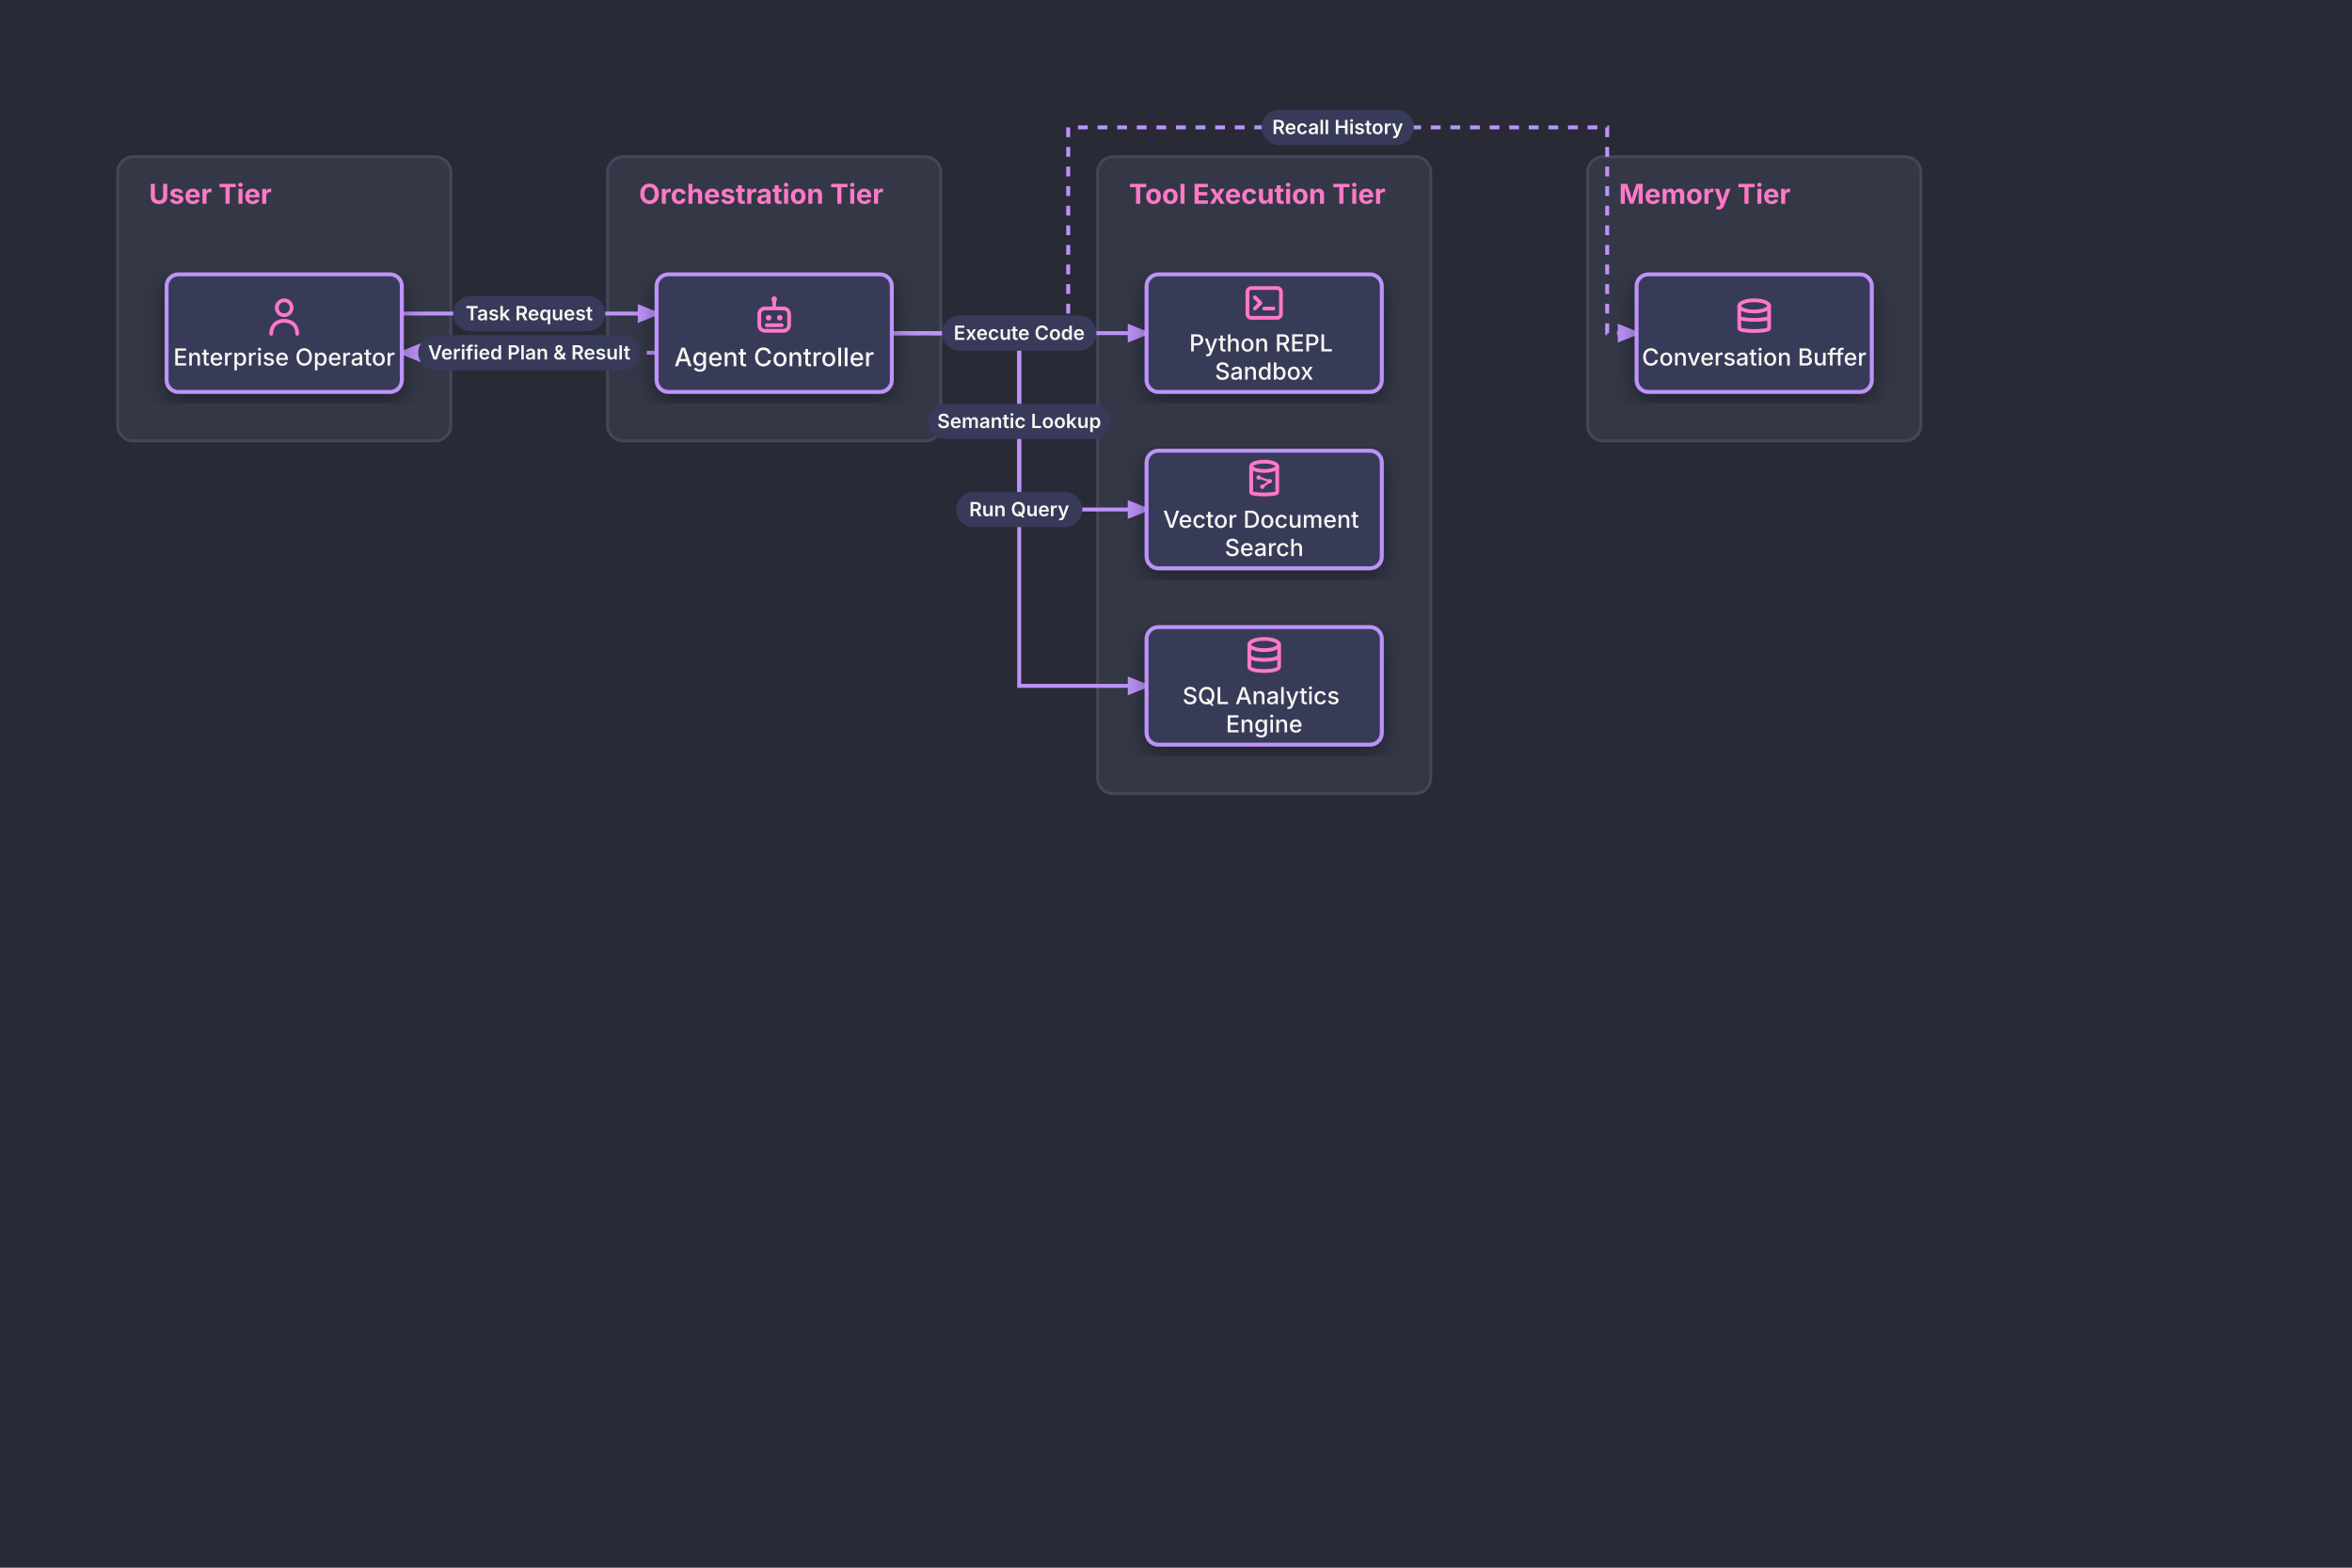
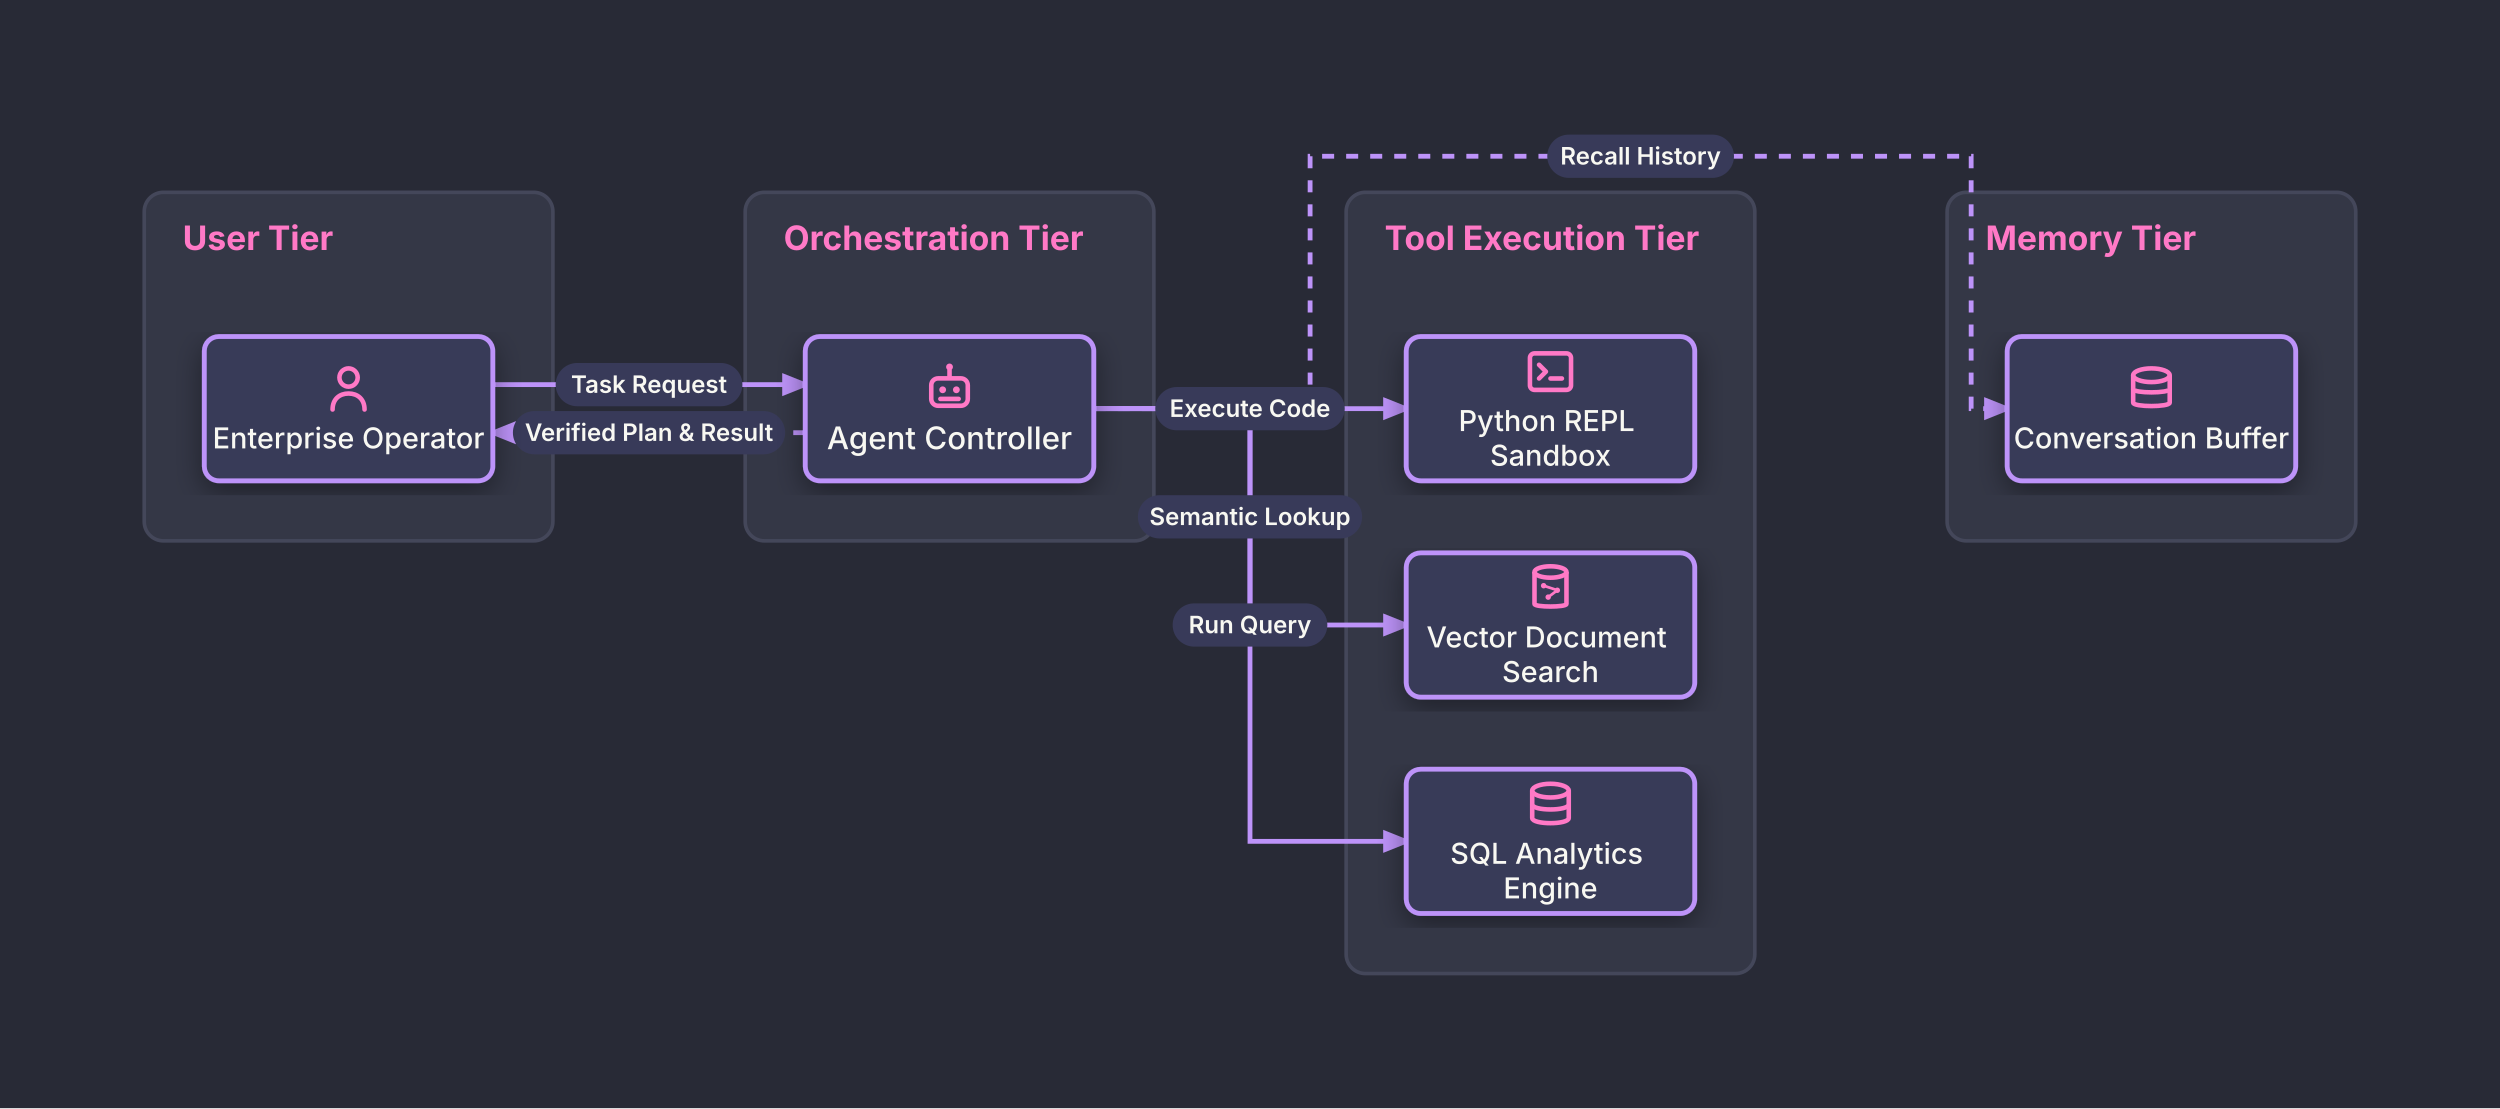
- <svg xmlns="http://www.w3.org/2000/svg" viewBox="0 0 1200 800" width="1200" height="800">
+ <svg xmlns="http://www.w3.org/2000/svg" viewBox="0 0 1040 461" width="1040" height="461">
  <defs>
    <marker id="arrow" viewBox="0 0 10 10" refX="8" refY="5" markerWidth="6" markerHeight="6" orient="auto-start-reverse">
      <path d="M 0 1 L 10 5 L 0 9 z" fill="#FF79C6" />
    </marker>
    <marker id="arrow-tail" viewBox="0 0 10 10" refX="2" refY="5" markerWidth="6" markerHeight="6" orient="auto">
      <path d="M 10 1 L 0 5 L 10 9 z" fill="#FF79C6" />
    </marker>
    <marker id="arrow-BD93F9" viewBox="0 0 10 10" refX="8" refY="5" markerWidth="6" markerHeight="6" orient="auto-start-reverse">
      <path d="M 0 1 L 10 5 L 0 9 z" fill="#BD93F9" />
    </marker>
    <marker id="arrow-BD93F9-tail" viewBox="0 0 10 10" refX="2" refY="5" markerWidth="6" markerHeight="6" orient="auto">
      <path d="M 10 1 L 0 5 L 10 9 z" fill="#BD93F9" />
    </marker>
    <filter id="shadow" x="-10%" y="-10%" width="120%" height="120%">
      <feDropShadow dx="0" dy="4" stdDeviation="6" flood-color="#000000" flood-opacity="0.4" />
    </filter>
  </defs>
  <rect width="100%" height="100%" fill="#282A36" />
  <g id="group_1">
    <rect x="60.0" y="80.0" width="170.0" height="145.0" rx="8" fill="#343746" stroke="#44475A" stroke-width="1.5" />
    <text x="76" y="104" fill="#FF79C6" font-family="Inter, -apple-system, BlinkMacSystemFont, 'Segoe UI', Roboto, sans-serif" font-size="14" font-weight="700" text-anchor="start">User Tier</text>
  </g>
  <g id="group_2">
    <rect x="310.0" y="80.0" width="170.0" height="145.0" rx="8" fill="#343746" stroke="#44475A" stroke-width="1.5" />
    <text x="326" y="104" fill="#FF79C6" font-family="Inter, -apple-system, BlinkMacSystemFont, 'Segoe UI', Roboto, sans-serif" font-size="14" font-weight="700" text-anchor="start">Orchestration Tier</text>
  </g>
  <g id="group_3">
    <rect x="560.0" y="80.0" width="170.0" height="325.0" rx="8" fill="#343746" stroke="#44475A" stroke-width="1.5" />
    <text x="576" y="104" fill="#FF79C6" font-family="Inter, -apple-system, BlinkMacSystemFont, 'Segoe UI', Roboto, sans-serif" font-size="14" font-weight="700" text-anchor="start">Tool Execution Tier</text>
  </g>
  <g id="group_4">
    <rect x="810.0" y="80.0" width="170.0" height="145.0" rx="8" fill="#343746" stroke="#44475A" stroke-width="1.5" />
    <text x="826" y="104" fill="#FF79C6" font-family="Inter, -apple-system, BlinkMacSystemFont, 'Segoe UI', Roboto, sans-serif" font-size="14" font-weight="700" text-anchor="start">Memory Tier</text>
  </g>
  <path d="M 205.0 160.0 L 335.0 160.0" fill="none" stroke="#BD93F9" stroke-width="2" marker-end="url(#arrow-BD93F9)" />
  <path d="M 455.0 170.0 L 545.0 170.0 L 545.0 65.0 L 820.0 65.0 L 820.0 170.0 L 835.0 170.0" fill="none" stroke="#BD93F9" stroke-width="2" stroke-dasharray="5,5" marker-end="url(#arrow-BD93F9)" />
  <path d="M 455.0 170.0 L 585.0 170.0" fill="none" stroke="#BD93F9" stroke-width="2" marker-end="url(#arrow-BD93F9)" />
  <path d="M 455.0 170.0 L 520.0 170.0 L 520.0 260.0 L 585.0 260.0" fill="none" stroke="#BD93F9" stroke-width="2" marker-end="url(#arrow-BD93F9)" />
  <path d="M 455.0 170.0 L 520.0 170.0 L 520.0 350.0 L 585.0 350.0" fill="none" stroke="#BD93F9" stroke-width="2" marker-end="url(#arrow-BD93F9)" />
  <path d="M 335.0 180.0 L 205.0 180.0" fill="none" stroke="#BD93F9" stroke-width="2" stroke-dasharray="5,5" marker-end="url(#arrow-BD93F9)" />
  <g class="badge">
    <rect x="231.153" y="151.0" width="77.694" height="18.0" rx="9.0" fill="#383A59" />
    <text x="270" y="163.44" fill="#F8F8F2" font-family="Inter, -apple-system, BlinkMacSystemFont, 'Segoe UI', Roboto, sans-serif" font-size="10" font-weight="600" text-anchor="middle">Task Request</text>
  </g>
  <g class="badge">
    <rect x="643.66" y="56.0" width="77.68" height="18.0" rx="9.0" fill="#383A59" />
    <text x="682.5" y="68.44" fill="#F8F8F2" font-family="Inter, -apple-system, BlinkMacSystemFont, 'Segoe UI', Roboto, sans-serif" font-size="10" font-weight="600" text-anchor="middle">Recall History</text>
  </g>
  <g class="badge">
    <rect x="480.591" y="161.0" width="78.817" height="18.0" rx="9.0" fill="#383A59" />
    <text x="520" y="173.44" fill="#F8F8F2" font-family="Inter, -apple-system, BlinkMacSystemFont, 'Segoe UI', Roboto, sans-serif" font-size="10" font-weight="600" text-anchor="middle">Execute Code</text>
  </g>
  <g class="badge">
    <rect x="473.365" y="206.0" width="93.271" height="18.0" rx="9.0" fill="#383A59" />
    <text x="520" y="218.44" fill="#F8F8F2" font-family="Inter, -apple-system, BlinkMacSystemFont, 'Segoe UI', Roboto, sans-serif" font-size="10" font-weight="600" text-anchor="middle">Semantic Lookup</text>
  </g>
  <g class="badge">
    <rect x="487.823" y="251.0" width="64.354" height="18.0" rx="9.0" fill="#383A59" />
    <text x="520" y="263.44" fill="#F8F8F2" font-family="Inter, -apple-system, BlinkMacSystemFont, 'Segoe UI', Roboto, sans-serif" font-size="10" font-weight="600" text-anchor="middle">Run Query</text>
  </g>
  <g class="badge">
    <rect x="213.365" y="171.0" width="113.271" height="18.0" rx="9.0" fill="#383A59" />
    <text x="270" y="183.44" fill="#F8F8F2" font-family="Inter, -apple-system, BlinkMacSystemFont, 'Segoe UI', Roboto, sans-serif" font-size="10" font-weight="600" text-anchor="middle">Verified Plan &amp; Result</text>
  </g>
  <g id="user" filter="url(#shadow)">
    <rect x="85.0" y="140.0" width="120.0" height="60.0" rx="6.0" fill="#383A59" stroke="#BD93F9" stroke-width="2.0" />
    <g class="icon icon-user" transform="translate(133.6, 150.4) scale(0.95)">
      <circle cx="12" cy="7" r="4" fill="none" stroke="#FF79C6" stroke-width="2.0" />
      <path d="M 5 21 C 5 16.5 8 14 12 14 C 16 14 19 16.5 19 21" fill="none" stroke="#FF79C6" stroke-width="2.0" stroke-linecap="round" />
    </g>
    <text x="145" y="186.53" fill="#F8F8F2" font-family="Inter, -apple-system, BlinkMacSystemFont, 'Segoe UI', Roboto, sans-serif" font-size="12" font-weight="500" text-anchor="middle">Enterprise Operator</text>
  </g>
  <g id="agent" filter="url(#shadow)">
    <rect x="335.0" y="140.0" width="120.0" height="60.0" rx="6.0" fill="#383A59" stroke="#BD93F9" stroke-width="2.0" />
    <g class="icon icon-agent" transform="translate(383.6, 149.8) scale(0.95)">
      <rect x="4" y="8" width="16" height="12" rx="3" fill="none" stroke="#FF79C6" stroke-width="2.0" />
      <line x1="12" y1="4" x2="12" y2="8" stroke="#FF79C6" stroke-width="2.0" />
      <circle cx="12" cy="3" r="1.5" fill="#FF79C6" />
      <circle cx="9" cy="13" r="1.5" fill="#FF79C6" />
      <circle cx="15" cy="13" r="1.5" fill="#FF79C6" />
      <line x1="8" y1="17" x2="16" y2="17" stroke="#FF79C6" stroke-width="2.0" stroke-linecap="round" />
    </g>
    <text x="395" y="186.87" fill="#F8F8F2" font-family="Inter, -apple-system, BlinkMacSystemFont, 'Segoe UI', Roboto, sans-serif" font-size="13" font-weight="500" text-anchor="middle">Agent Controller</text>
  </g>
  <g id="tool_repl" filter="url(#shadow)">
    <rect x="585.0" y="140.0" width="120.0" height="60.0" rx="6.0" fill="#383A59" stroke="#BD93F9" stroke-width="2.0" />
    <g class="icon icon-terminal" transform="translate(633.6, 143.2) scale(0.95)">
      <rect x="3" y="4" width="18" height="16" rx="2" fill="none" stroke="#FF79C6" stroke-width="2.0" />
      <polyline points="7,9 10,12 7,15" fill="none" stroke="#FF79C6" stroke-width="2.0" stroke-linecap="round" stroke-linejoin="round" />
      <line x1="12" y1="15" x2="17" y2="15" stroke="#FF79C6" stroke-width="2.0" stroke-linecap="round" />
    </g>
    <text x="645" y="179.33" text-anchor="middle" fill="#F8F8F2" font-family="Inter, -apple-system, BlinkMacSystemFont, 'Segoe UI', Roboto, sans-serif" font-size="12" font-weight="500">
      <tspan x="645" dy="0">Python REPL</tspan>
      <tspan x="645" dy="14.4">Sandbox</tspan>
    </text>
  </g>
  <g id="tool_search" filter="url(#shadow)">
    <rect x="585.0" y="230.0" width="120.0" height="60.0" rx="6.0" fill="#383A59" stroke="#BD93F9" stroke-width="2.0" />
    <g class="icon icon-vector_db" transform="translate(633.6, 233.2) scale(0.95)">
      <ellipse cx="12" cy="5" rx="7" ry="2.5" fill="none" stroke="#FF79C6" stroke-width="2.0" />
      <path d="M 5 5 V 19 C 5 20.5 19 20.5 19 19 V 5" fill="none" stroke="#FF79C6" stroke-width="2.0" />
      <circle cx="9" cy="11" r="1.2" fill="#FF79C6" />
      <circle cx="15" cy="13" r="1.2" fill="#FF79C6" />
      <circle cx="11" cy="16" r="1.2" fill="#FF79C6" />
      <line x1="9" y1="11" x2="15" y2="13" stroke="#FF79C6" stroke-width="1.2" />
      <line x1="15" y1="13" x2="11" y2="16" stroke="#FF79C6" stroke-width="1.2" />
    </g>
    <text x="645" y="269.33" text-anchor="middle" fill="#F8F8F2" font-family="Inter, -apple-system, BlinkMacSystemFont, 'Segoe UI', Roboto, sans-serif" font-size="12" font-weight="500">
      <tspan x="645" dy="0">Vector Document</tspan>
      <tspan x="645" dy="14.4">Search</tspan>
    </text>
  </g>
  <g id="tool_sql" filter="url(#shadow)">
    <rect x="585.0" y="320.0" width="120.0" height="60.0" rx="6.0" fill="#383A59" stroke="#BD93F9" stroke-width="2.0" />
    <g class="icon icon-database" transform="translate(633.6, 323.2) scale(0.95)">
      <ellipse cx="12" cy="6" rx="8" ry="3" fill="none" stroke="#FF79C6" stroke-width="2.0" />
      <path d="M 4 12 C 4 15 20 15 20 12" fill="none" stroke="#FF79C6" stroke-width="2.0" />
      <path d="M 4 18 C 4 21 20 21 20 18" fill="none" stroke="#FF79C6" stroke-width="2.0" />
      <line x1="4" y1="6" x2="4" y2="18" stroke="#FF79C6" stroke-width="2.0" />
      <line x1="20" y1="6" x2="20" y2="18" stroke="#FF79C6" stroke-width="2.0" />
    </g>
    <text x="645" y="359.33" text-anchor="middle" fill="#F8F8F2" font-family="Inter, -apple-system, BlinkMacSystemFont, 'Segoe UI', Roboto, sans-serif" font-size="12" font-weight="500">
      <tspan x="645" dy="0">SQL Analytics</tspan>
      <tspan x="645" dy="14.4">Engine</tspan>
    </text>
  </g>
  <g id="memory" filter="url(#shadow)">
    <rect x="835.0" y="140.0" width="120.0" height="60.0" rx="6.0" fill="#383A59" stroke="#BD93F9" stroke-width="2.0" />
    <g class="icon icon-storage" transform="translate(883.6, 150.4) scale(0.95)">
      <ellipse cx="12" cy="6" rx="8" ry="3" fill="none" stroke="#FF79C6" stroke-width="2.0" />
      <path d="M 4 6 V 18 C 4 20 20 20 20 18 V 6" fill="none" stroke="#FF79C6" stroke-width="2.0" />
      <path d="M 4 12 C 4 14 20 14 20 12" fill="none" stroke="#FF79C6" stroke-width="2.0" />
    </g>
    <text x="895" y="186.53" fill="#F8F8F2" font-family="Inter, -apple-system, BlinkMacSystemFont, 'Segoe UI', Roboto, sans-serif" font-size="12" font-weight="500" text-anchor="middle">Conversation Buffer</text>
  </g>
</svg>
